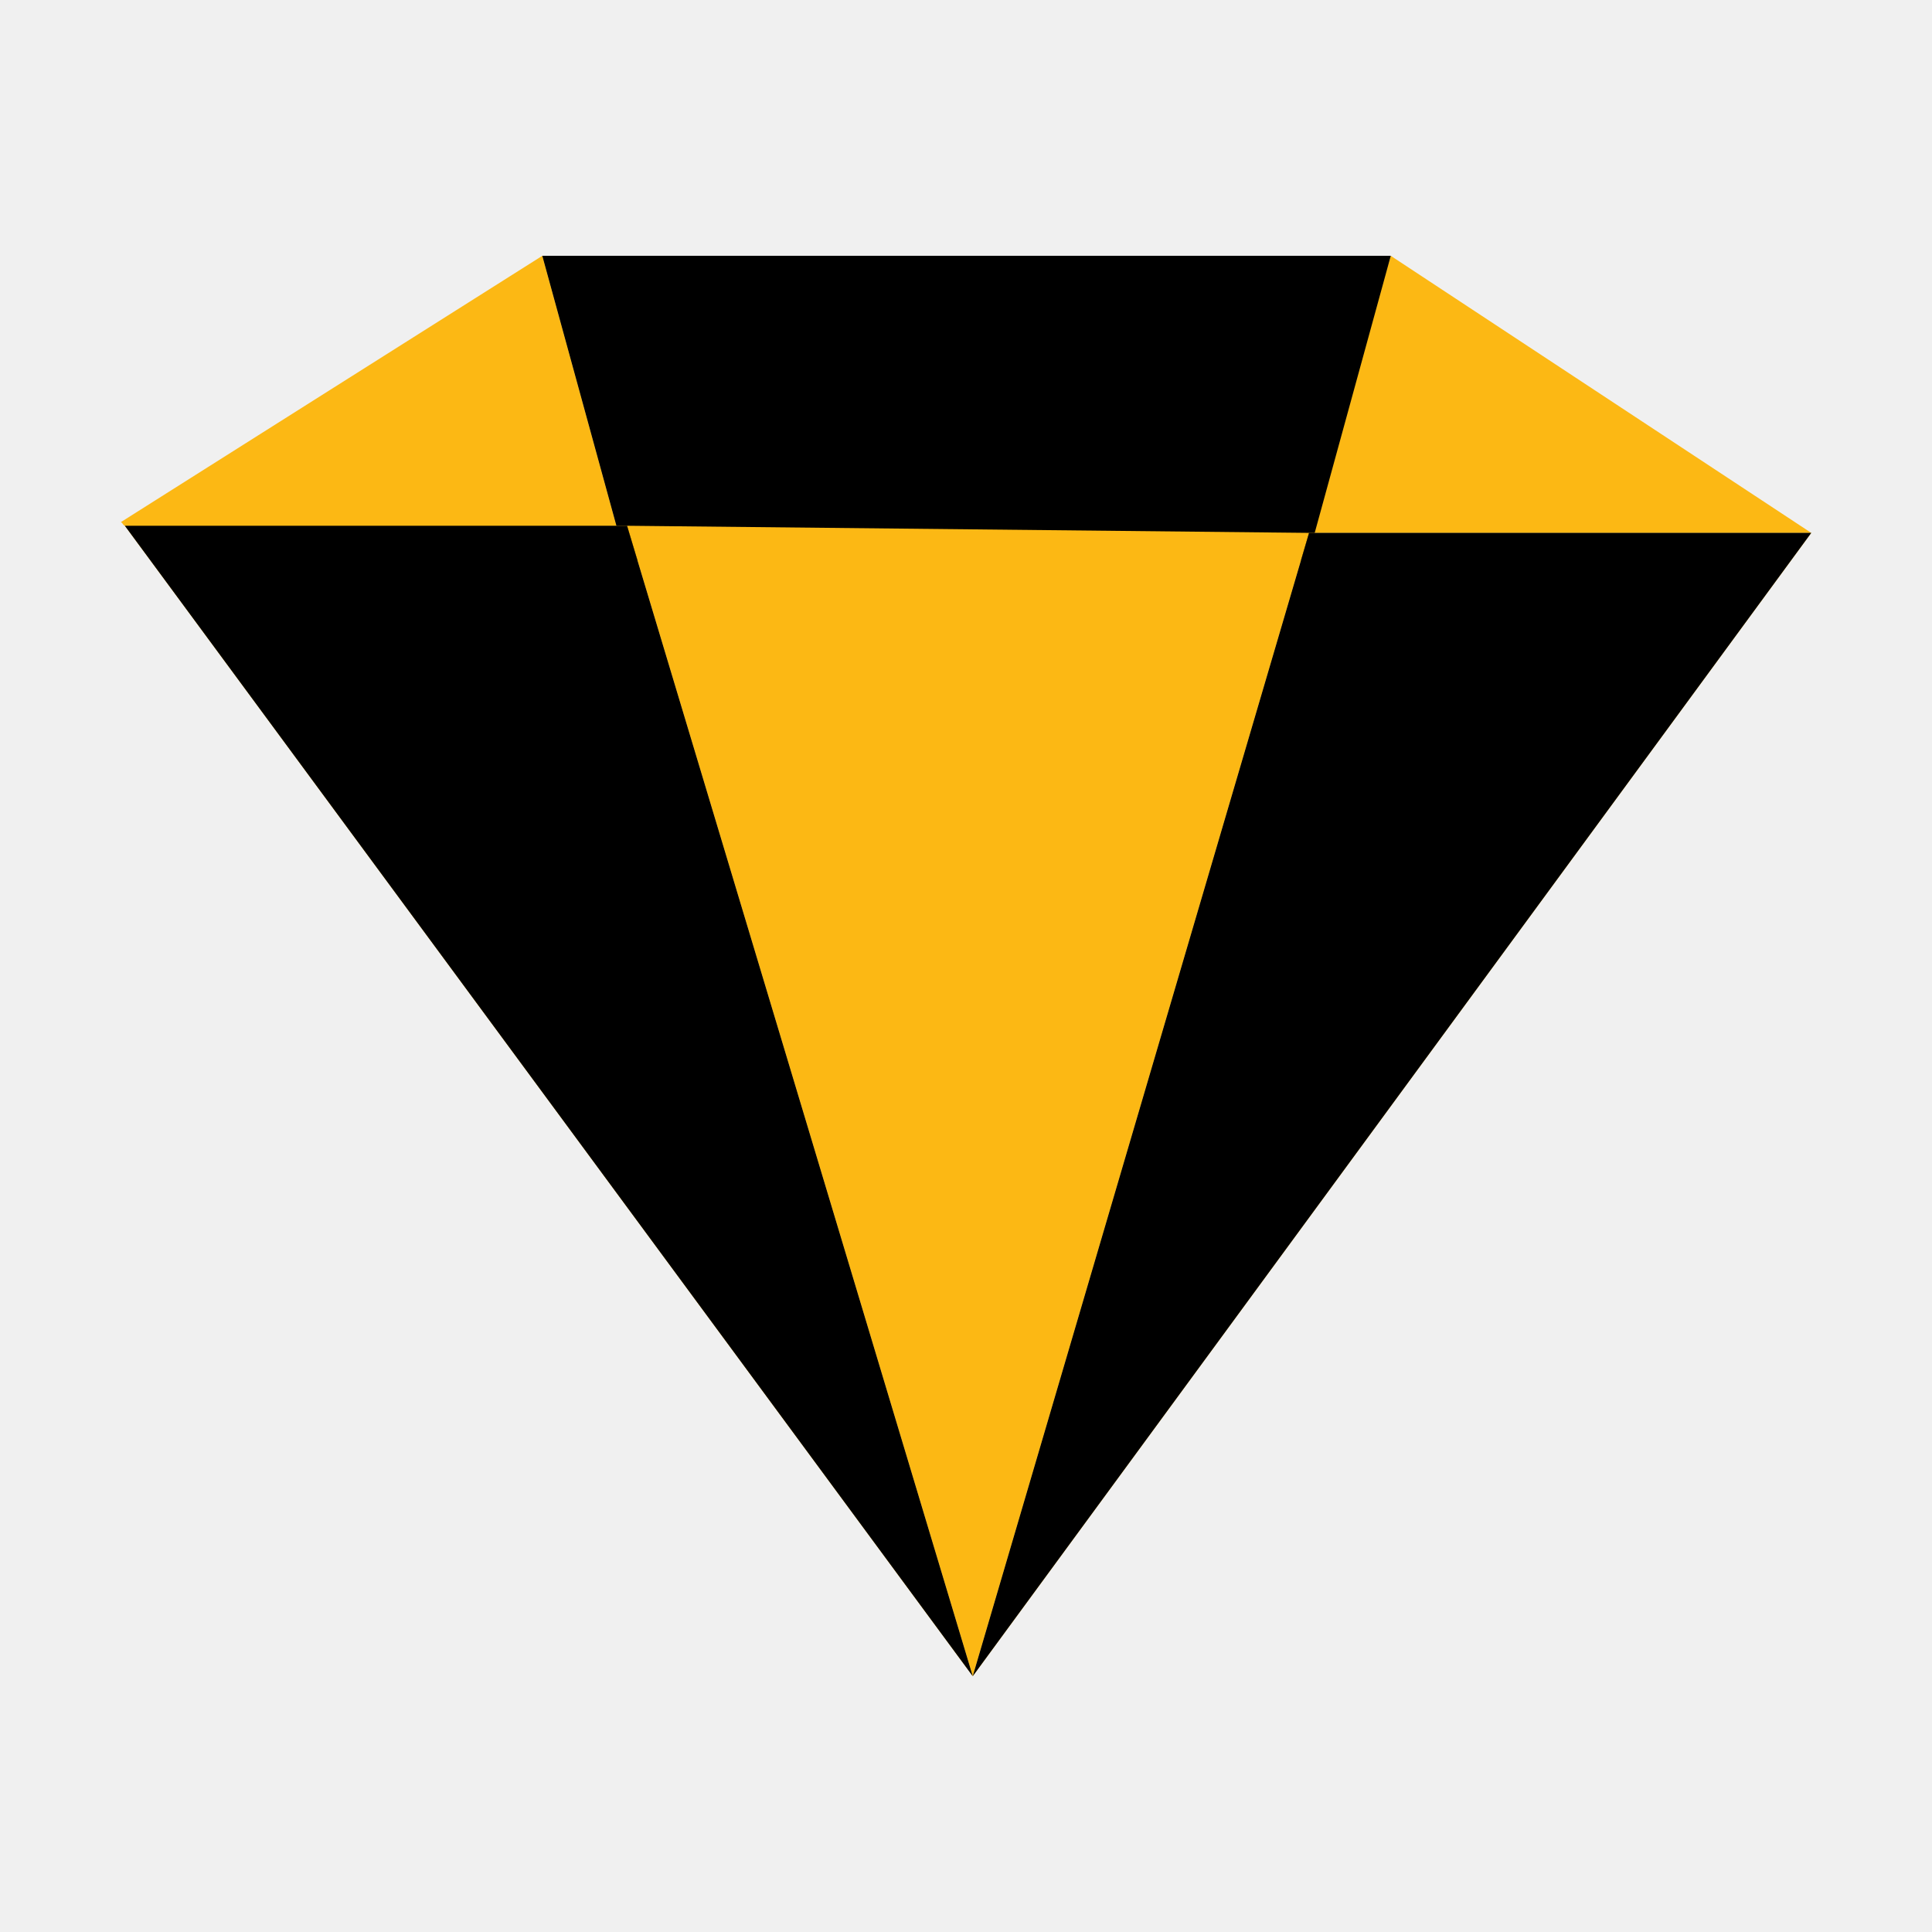
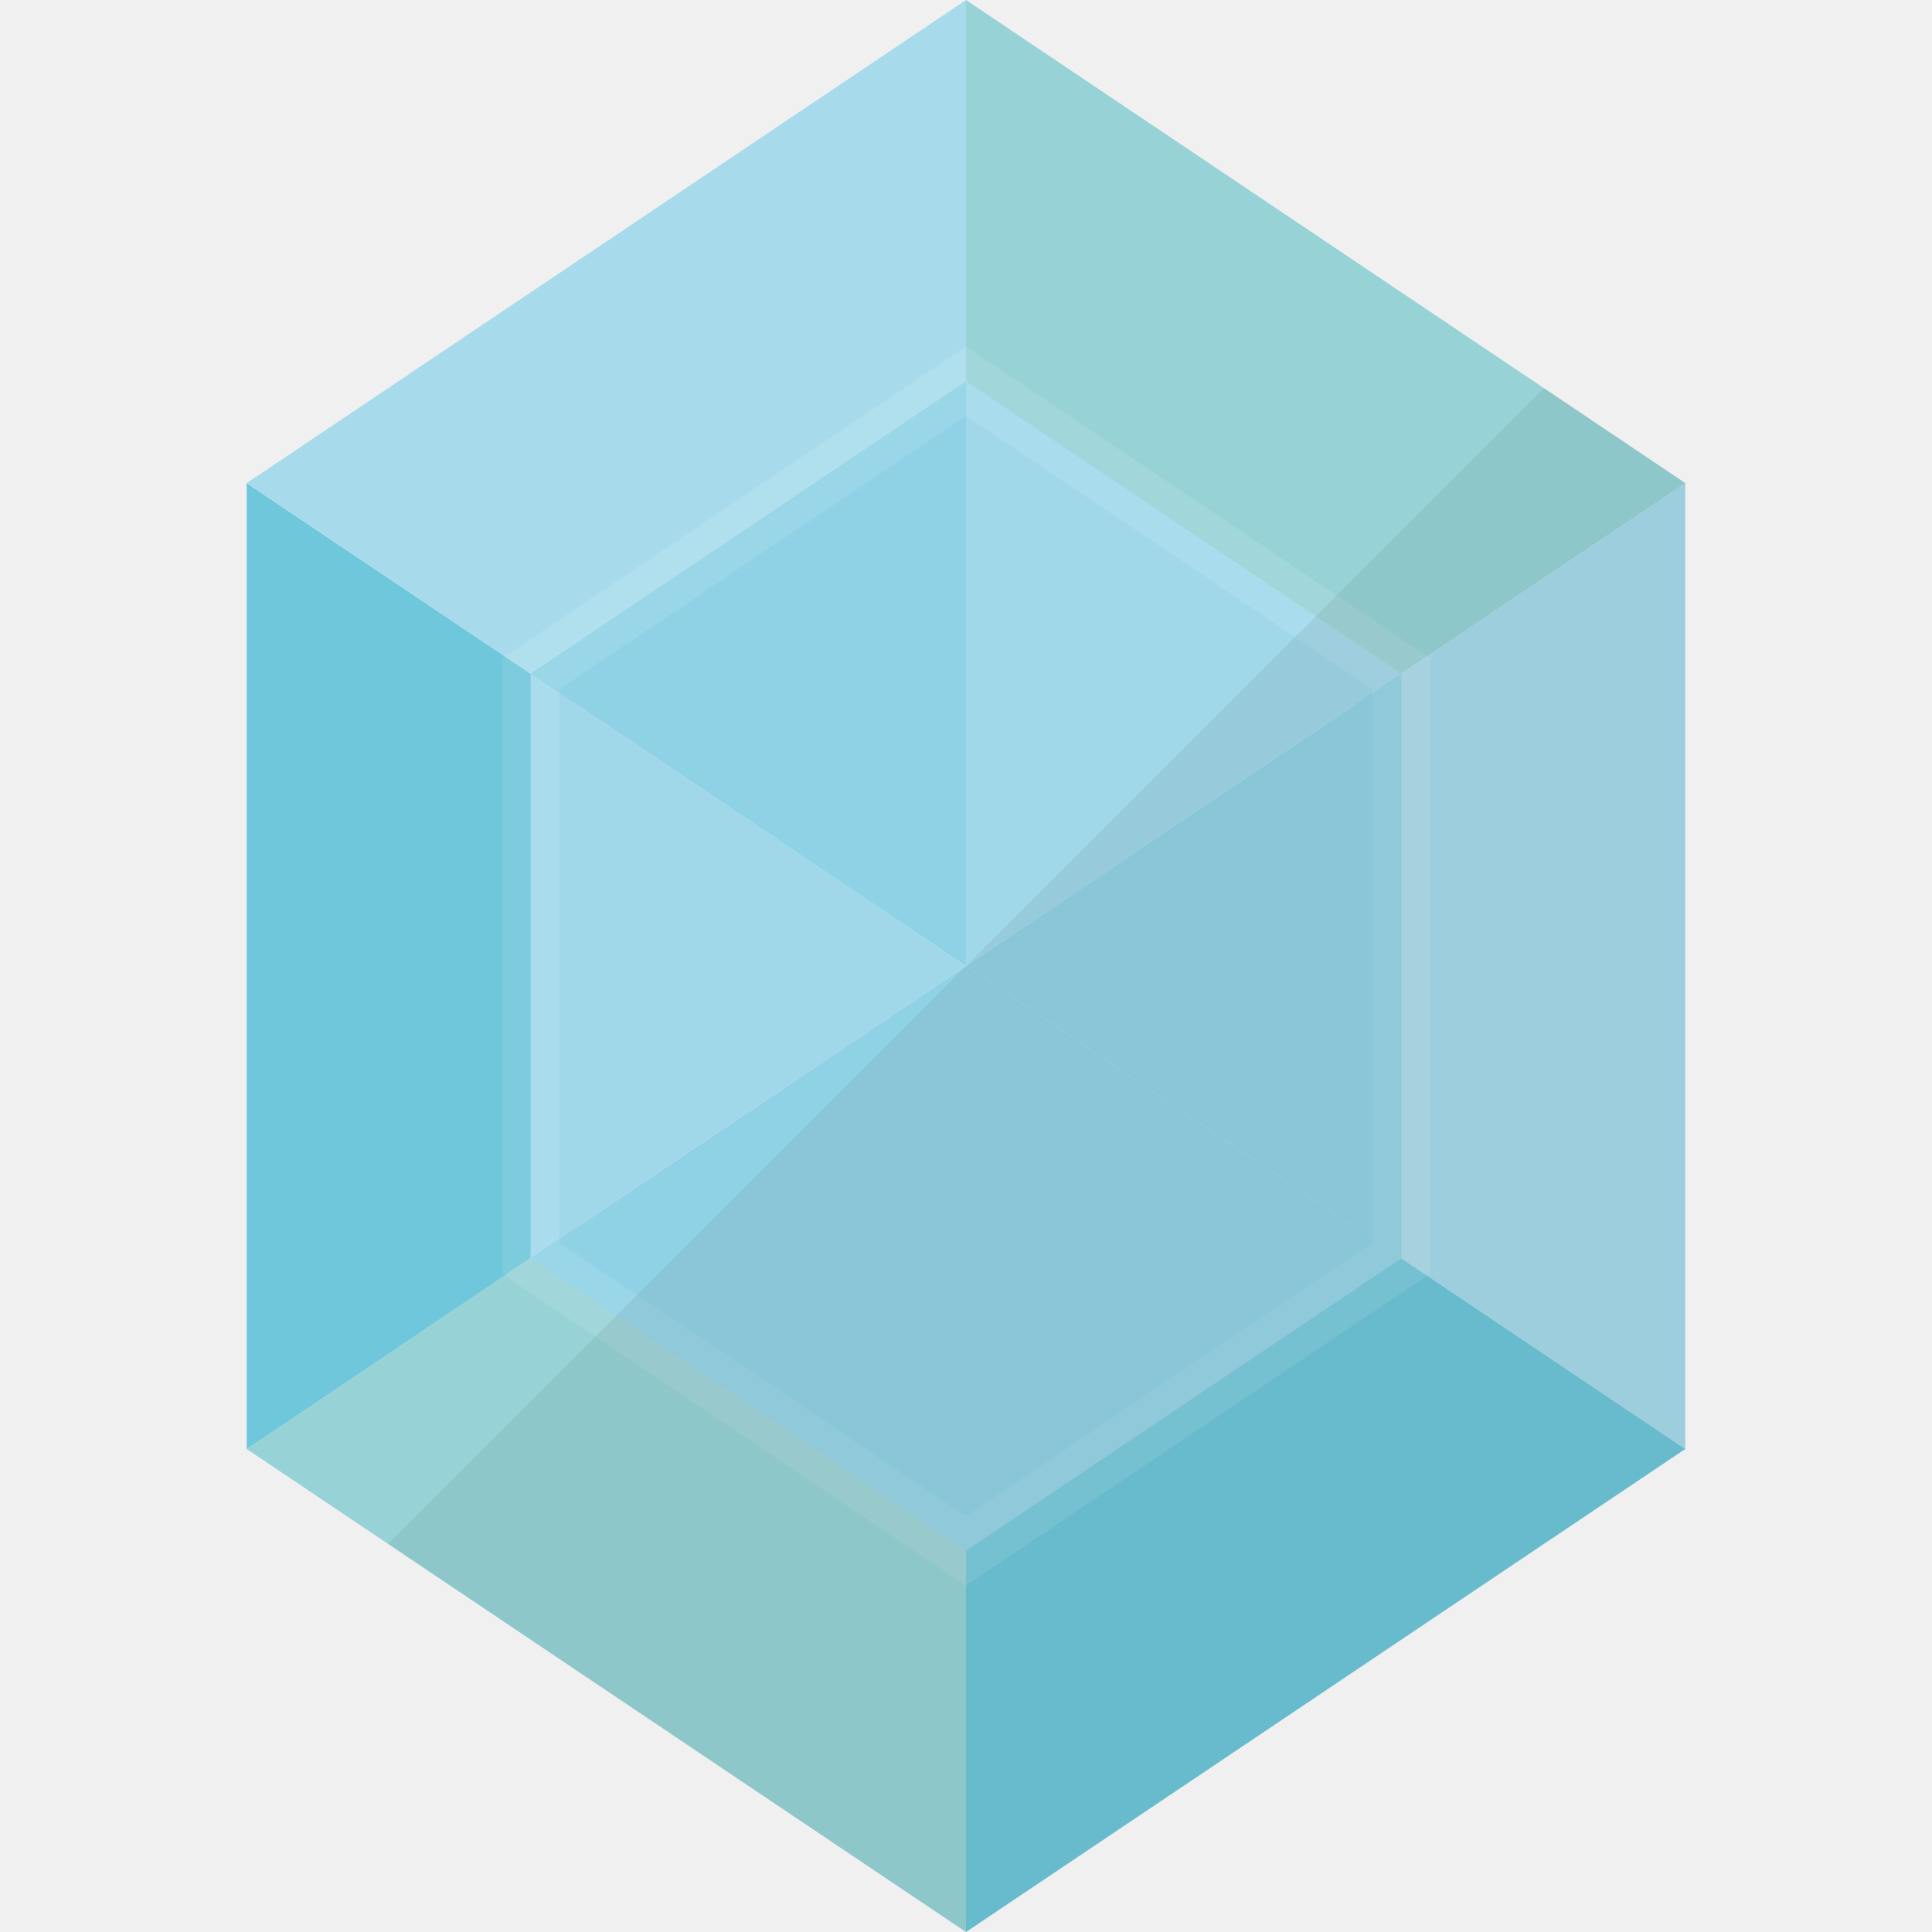
- <svg xmlns="http://www.w3.org/2000/svg" width="800px" height="800px" viewBox="0 0 1024 1024" class="icon" version="1.1">
-   <path d="M287.434 135.586l44.297 161.358-265.566-18.282c-0.766 0-1.395-1.953-2.165-1.892l223.434-141.184zM960 282.437H693.833l43.3-146.851z" fill="#FCB814" />
-   <path d="M692.837 296.944H331.731l-44.297-161.358h449.699z" fill="#FCB814" />
-   <path d="M692.837 296.944H331.731l-44.297-161.358h449.699z" fill="" />
-   <path d="M693.833 282.437L515.577 888.414 332.349 278.662z" fill="#FCB814" />
-   <path d="M332.349 278.662l183.228 609.752L66.165 278.662z" fill="#FCB814" />
-   <path d="M332.349 278.662l183.228 609.752L66.165 278.662z" fill="" />
-   <path d="M693.833 282.437H960L515.577 888.414z" fill="#FCB814" />
-   <path d="M693.833 282.437H960L515.577 888.414z" fill="" />
+ <svg xmlns="http://www.w3.org/2000/svg" height="800" width="800" version="1.1" id="_x36_" viewBox="0 0 512 512" xml:space="preserve">
+   <defs id="defs15" />
+   <g id="g15" transform="translate(65.367)">
+     <g id="g14">
+       <g id="g1">
+         <polygon style="fill:#6ec7da" points="87.576,325.252 75.311,333.478 75.236,333.478 7.404,379.099 0,384.034 0,128.037 75.236,178.518 87.576,186.821 " id="polygon1" />
+       </g>
+       <g id="g2">
+         <polygon style="fill:#a7dbec" points="0,128.037 190.633,0 190.633,117.567 87.576,186.821 75.236,178.518 " id="polygon2" />
+       </g>
+       <g id="g3">
+         <polygon style="fill:#97d3d6" points="306.03,178.518 293.69,186.821 190.633,117.567 190.633,0 347.762,105.526 381.266,128.037 374.685,132.45 " id="polygon3" />
+       </g>
+       <g id="g4">
+         <polygon style="fill:#a7dbec" points="293.697,325.219 381.239,384.005 381.239,128.015 293.697,186.801 " id="polygon4" />
+       </g>
+       <g id="g5">
+         <polygon style="fill:#97d3d6" points="190.633,394.427 87.569,325.22 87.569,325.219 0.027,384.005 190.633,512 " id="polygon5" />
+       </g>
+       <g id="g6">
+         <polygon style="fill:#6ec7da" points="190.633,394.427 190.633,512 381.239,384.005 293.697,325.219 293.697,325.22 190.634,394.428 " id="polygon6" />
+       </g>
+       <g id="g7">
+         <polygon style="fill:#a0d8ea" points="75.266,178.539 75.266,333.481 190.633,256.01 " id="polygon7" />
+       </g>
+       <g id="g8">
+         <polygon style="fill:#8ed1e4" points="75.266,178.538 75.266,178.539 190.633,256.01 190.633,101.069 " id="polygon8" />
+       </g>
+       <g id="g9">
+         <polygon style="fill:#8ed1e4" points="75.266,333.482 190.633,410.951 190.633,256.01 75.266,333.481 " id="polygon9" />
+       </g>
+       <g id="g10">
+         <polygon style="fill:#a0d8ea" points="306.001,178.538 190.634,101.068 190.633,101.069 190.633,256.01 306.001,178.539 " id="polygon10" />
+       </g>
+       <g id="g11">
+         <polygon style="fill:#8ed1e4" points="306.001,333.481 306.001,178.539 190.633,256.01 " id="polygon11" />
+       </g>
+       <g id="g12">
+         <polygon style="fill:#8ed1e4" points="190.633,256.01 190.633,410.951 190.634,410.952 306.001,333.482 306.001,333.481 " id="polygon12" />
+       </g>
+       <g style="opacity:0.1" id="g13">
+         <polygon style="fill:#a0d8ea" points="306,333.481 306,178.539 306,178.538 190.634,101.068 190.633,101.069 75.266,178.538 75.266,178.539 75.266,333.481 190.633,410.951 190.634,410.952 306,333.481 " id="polygon13" />
+         <path style="fill:#ffffff" d="M 190.633,420.146 67.628,337.551 V 174.472 L 190.633,91.877 313.638,174.472 V 337.551 Z M 82.907,329.415 190.633,401.756 298.359,329.415 V 182.608 L 190.633,110.267 82.907,182.608 Z" id="path13" />
+       </g>
+     </g>
+     <polygon style="opacity:0.06;fill:#040000" points="343.782,102.862 37.485,409.158 190.633,512 381.239,384.005 381.239,128.015 " id="polygon14" />
+   </g>
</svg>
